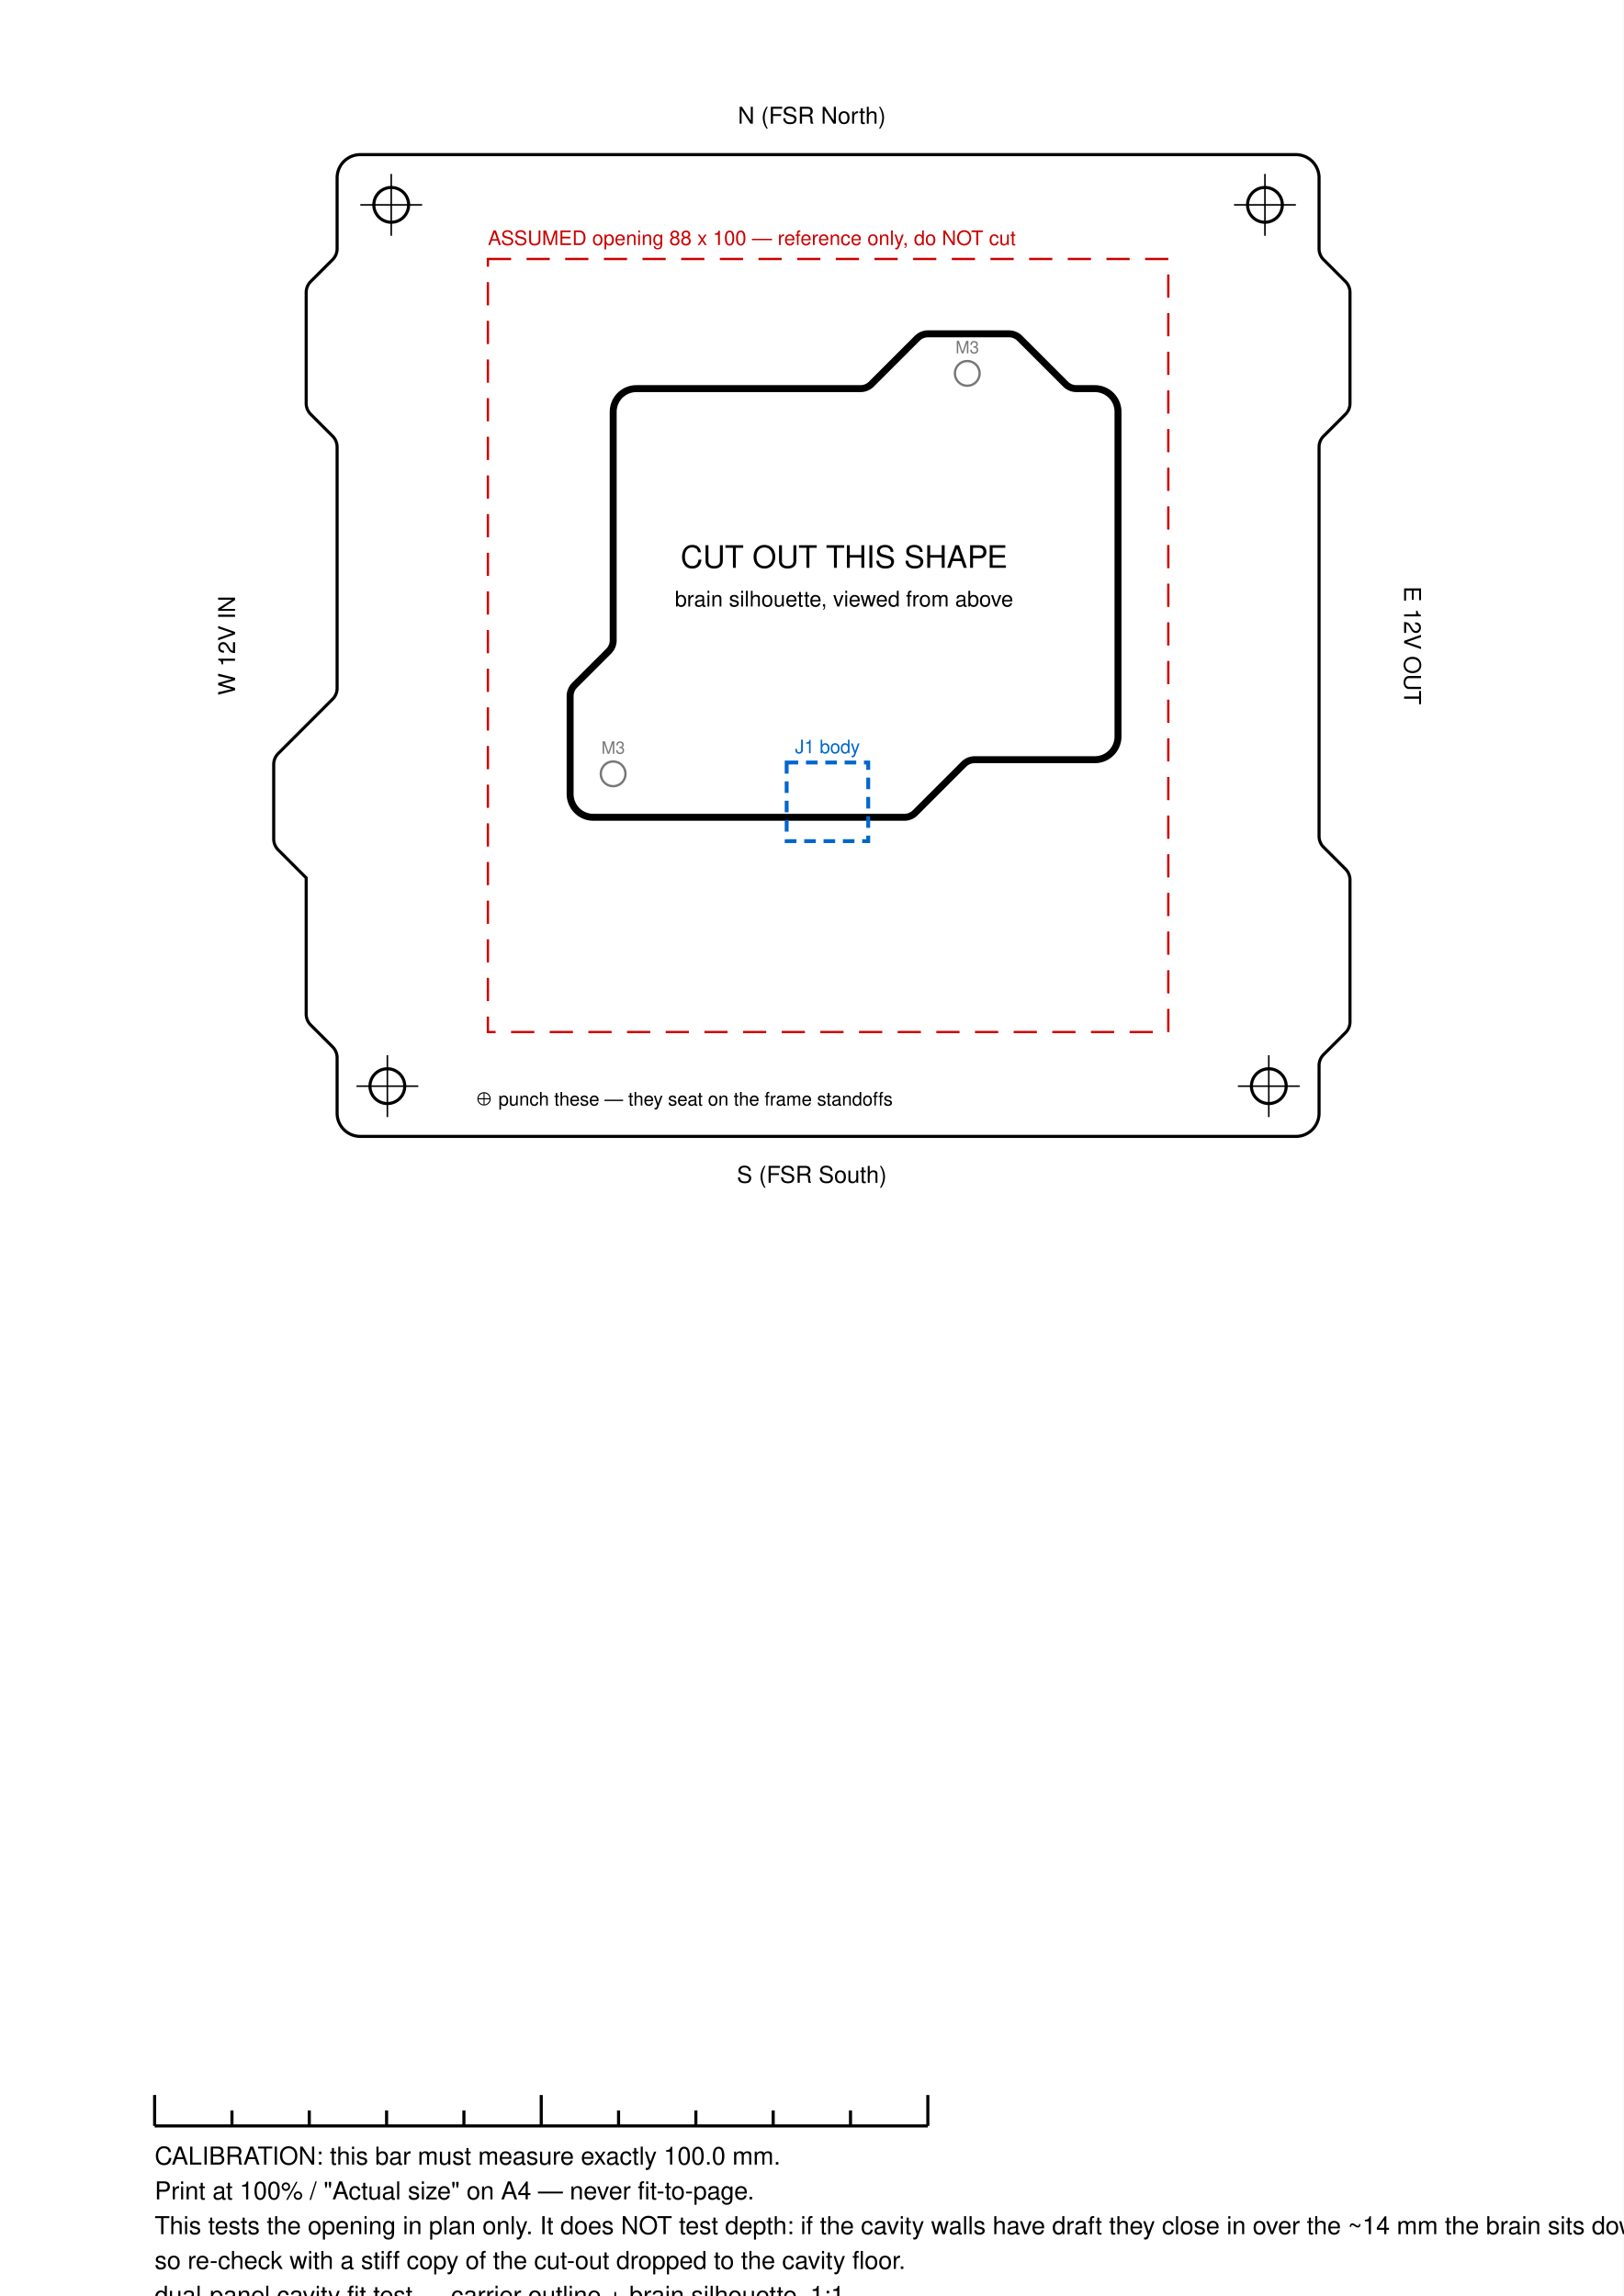
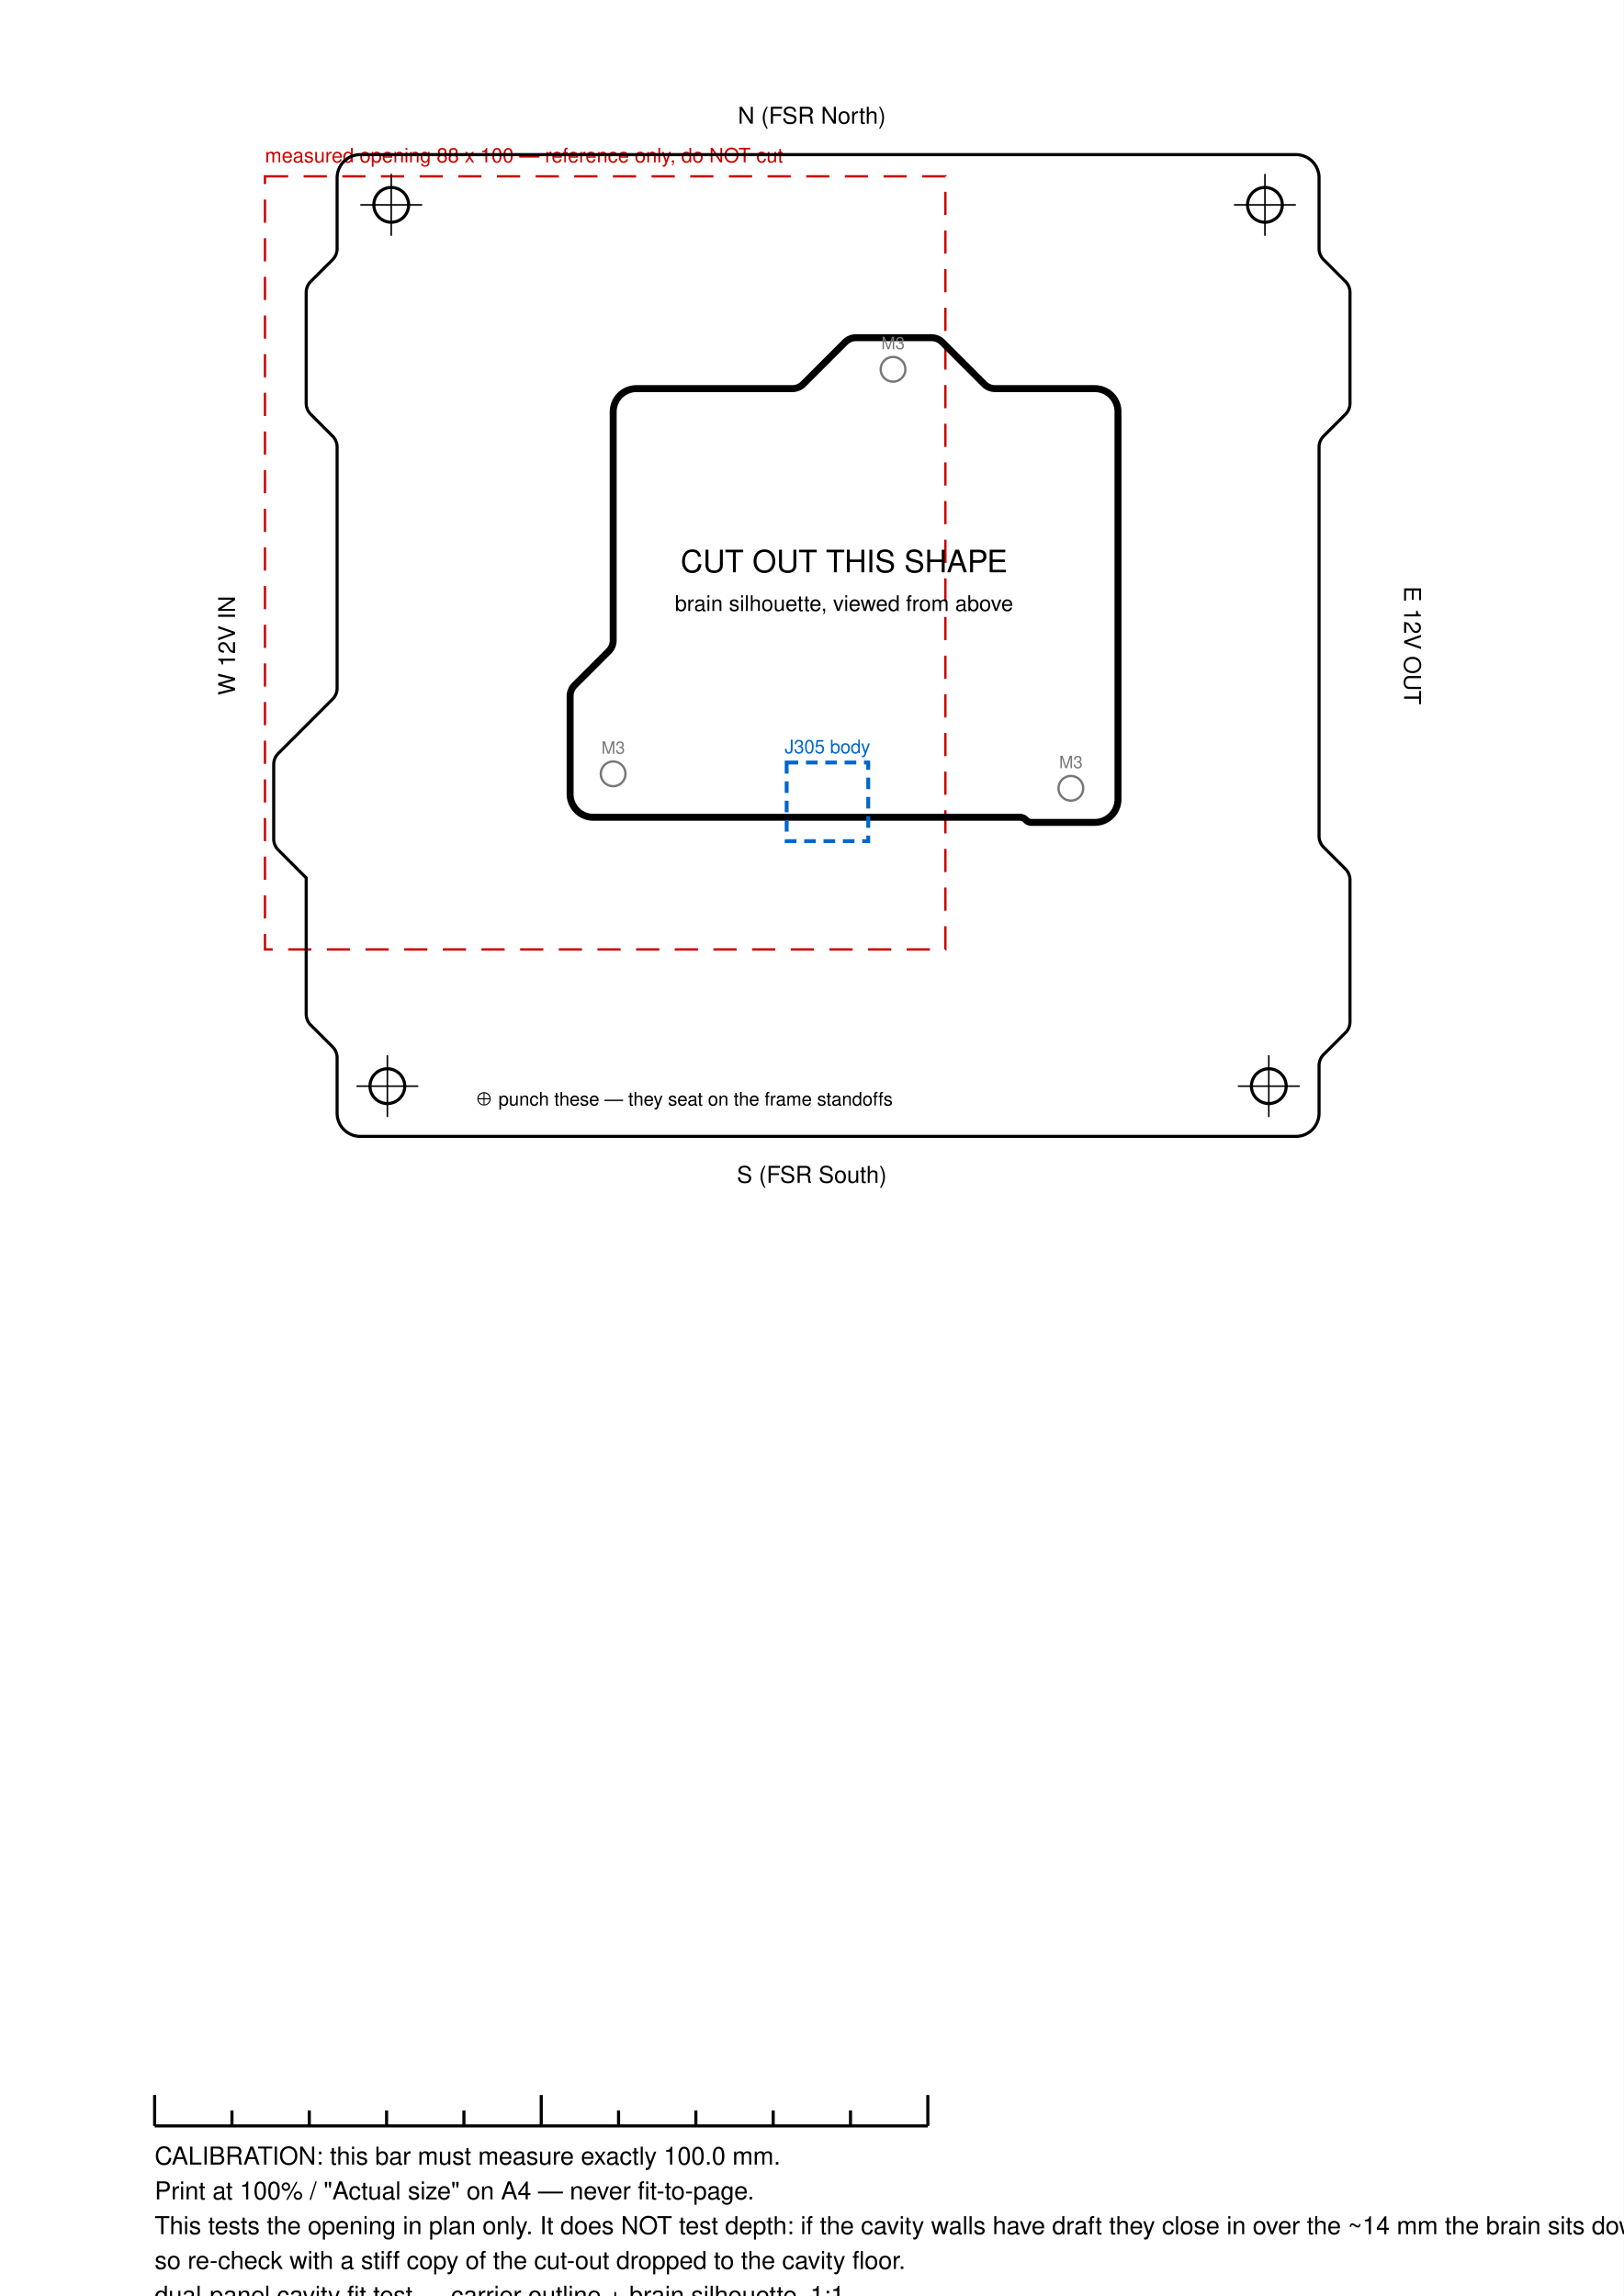
<svg xmlns="http://www.w3.org/2000/svg" width="210.0mm" height="297.0mm" viewBox="0 0 210.0 297.0">
  <rect x="0" y="0" width="210.0" height="297.0" fill="#fff" />
-   <rect x="63.100" y="33.500" width="88.000" height="100.000" fill="none" stroke="#c00" stroke-width="0.3" stroke-dasharray="3,2" />
-   <text x="63.100" y="31.700" font-family="Helvetica,Arial" font-size="2.6" text-anchor="start" fill="#c00">ASSUMED opening 88 x 100 — reference only, do NOT cut</text>
+   <rect x="34.270" y="22.810" width="88.000" height="100.000" fill="none" stroke="#c00" stroke-width="0.3" stroke-dasharray="3,2" />
+   <text x="34.270" y="21.010" font-family="Helvetica,Arial" font-size="2.6" text-anchor="start" fill="#c00">measured opening 88 x 100 — reference only, do NOT cut</text>
  <path d="M 35.400,108.525 L 35.400,98.882 L 35.401,98.817 L 35.404,98.751 L 35.410,98.686 L 35.417,98.621 L 35.427,98.556 L 35.438,98.492 L 35.452,98.428 L 35.468,98.365 L 35.486,98.302 L 35.506,98.239 L 35.528,98.178 L 35.552,98.117 L 35.578,98.057 L 35.606,97.998 L 35.636,97.939 L 35.668,97.882 L 35.702,97.826 L 35.737,97.771 L 35.774,97.717 L 35.813,97.665 L 35.854,97.613 L 35.896,97.564 L 35.940,97.515 L 35.986,97.468 L 43.014,90.440 L 43.060,90.393 L 43.104,90.344 L 43.146,90.294 L 43.187,90.243 L 43.226,90.190 L 43.263,90.137 L 43.298,90.082 L 43.332,90.025 L 43.364,89.968 L 43.394,89.910 L 43.422,89.851 L 43.448,89.791 L 43.472,89.730 L 43.494,89.668 L 43.514,89.606 L 43.532,89.543 L 43.548,89.480 L 43.562,89.416 L 43.573,89.351 L 43.583,89.286 L 43.590,89.221 L 43.596,89.156 L 43.599,89.091 L 43.600,89.025 L 43.600,57.828 L 43.599,57.763 L 43.596,57.698 L 43.590,57.632 L 43.583,57.567 L 43.573,57.503 L 43.562,57.438 L 43.548,57.374 L 43.532,57.311 L 43.514,57.248 L 43.494,57.186 L 43.472,57.124 L 43.448,57.063 L 43.422,57.003 L 43.394,56.944 L 43.364,56.886 L 43.332,56.828 L 43.298,56.772 L 43.263,56.717 L 43.226,56.663 L 43.187,56.611 L 43.146,56.560 L 43.104,56.510 L 43.060,56.461 L 43.014,56.414 L 40.186,53.586 L 40.140,53.539 L 40.096,53.490 L 40.054,53.440 L 40.013,53.389 L 39.974,53.337 L 39.937,53.283 L 39.902,53.228 L 39.868,53.172 L 39.836,53.114 L 39.806,53.056 L 39.778,52.997 L 39.752,52.937 L 39.728,52.876 L 39.706,52.814 L 39.686,52.752 L 39.668,52.689 L 39.652,52.626 L 39.638,52.562 L 39.627,52.497 L 39.617,52.433 L 39.610,52.368 L 39.604,52.302 L 39.601,52.237 L 39.600,52.172 L 39.600,37.828 L 39.601,37.763 L 39.604,37.698 L 39.610,37.632 L 39.617,37.567 L 39.627,37.503 L 39.638,37.438 L 39.652,37.374 L 39.668,37.311 L 39.686,37.248 L 39.706,37.186 L 39.728,37.124 L 39.752,37.063 L 39.778,37.003 L 39.806,36.944 L 39.836,36.886 L 39.868,36.828 L 39.902,36.772 L 39.937,36.717 L 39.974,36.663 L 40.013,36.611 L 40.054,36.560 L 40.096,36.510 L 40.140,36.461 L 40.186,36.414 L 43.014,33.586 L 43.060,33.539 L 43.104,33.490 L 43.146,33.440 L 43.187,33.389 L 43.226,33.337 L 43.263,33.283 L 43.298,33.228 L 43.332,33.172 L 43.364,33.114 L 43.394,33.056 L 43.422,32.997 L 43.448,32.937 L 43.472,32.876 L 43.494,32.814 L 43.514,32.752 L 43.532,32.689 L 43.548,32.626 L 43.562,32.562 L 43.573,32.497 L 43.583,32.433 L 43.590,32.368 L 43.596,32.302 L 43.599,32.237 L 43.600,32.172 L 43.600,23.000 L 43.606,22.804 L 43.626,22.608 L 43.658,22.415 L 43.702,22.224 L 43.759,22.036 L 43.828,21.852 L 43.909,21.673 L 44.002,21.500 L 44.106,21.333 L 44.220,21.174 L 44.344,21.022 L 44.479,20.879 L 44.622,20.744 L 44.774,20.620 L 44.933,20.506 L 45.100,20.402 L 45.273,20.309 L 45.452,20.228 L 45.636,20.159 L 45.824,20.102 L 46.015,20.058 L 46.208,20.026 L 46.404,20.006 L 46.600,20.000 L 167.600,20.000 L 167.796,20.006 L 167.992,20.026 L 168.185,20.058 L 168.376,20.102 L 168.564,20.159 L 168.748,20.228 L 168.927,20.309 L 169.100,20.402 L 169.267,20.506 L 169.426,20.620 L 169.578,20.744 L 169.721,20.879 L 169.856,21.022 L 169.980,21.174 L 170.094,21.333 L 170.198,21.500 L 170.291,21.673 L 170.372,21.852 L 170.441,22.036 L 170.498,22.224 L 170.542,22.415 L 170.574,22.608 L 170.594,22.804 L 170.600,23.000 L 170.600,32.172 L 170.601,32.237 L 170.604,32.302 L 170.610,32.368 L 170.617,32.433 L 170.627,32.497 L 170.638,32.562 L 170.652,32.626 L 170.668,32.689 L 170.686,32.752 L 170.706,32.814 L 170.728,32.876 L 170.752,32.937 L 170.778,32.997 L 170.806,33.056 L 170.836,33.114 L 170.868,33.172 L 170.902,33.228 L 170.937,33.283 L 170.974,33.337 L 171.013,33.389 L 171.054,33.440 L 171.096,33.490 L 171.140,33.539 L 171.186,33.586 L 174.014,36.414 L 174.060,36.461 L 174.104,36.510 L 174.146,36.560 L 174.187,36.611 L 174.226,36.663 L 174.263,36.717 L 174.298,36.772 L 174.332,36.828 L 174.364,36.886 L 174.394,36.944 L 174.422,37.003 L 174.448,37.063 L 174.472,37.124 L 174.494,37.186 L 174.514,37.248 L 174.532,37.311 L 174.548,37.374 L 174.562,37.438 L 174.573,37.503 L 174.583,37.567 L 174.590,37.632 L 174.596,37.698 L 174.599,37.763 L 174.600,37.828 L 174.600,52.172 L 174.599,52.237 L 174.596,52.302 L 174.590,52.368 L 174.583,52.433 L 174.573,52.497 L 174.562,52.562 L 174.548,52.626 L 174.532,52.689 L 174.514,52.752 L 174.494,52.814 L 174.472,52.876 L 174.448,52.937 L 174.422,52.997 L 174.394,53.056 L 174.364,53.114 L 174.332,53.172 L 174.298,53.228 L 174.263,53.283 L 174.226,53.337 L 174.187,53.389 L 174.146,53.440 L 174.104,53.490 L 174.060,53.539 L 174.014,53.586 L 171.186,56.414 L 171.140,56.461 L 171.096,56.510 L 171.054,56.560 L 171.013,56.611 L 170.974,56.663 L 170.937,56.717 L 170.902,56.772 L 170.868,56.828 L 170.836,56.886 L 170.806,56.944 L 170.778,57.003 L 170.752,57.063 L 170.728,57.124 L 170.706,57.186 L 170.686,57.248 L 170.668,57.311 L 170.652,57.374 L 170.638,57.438 L 170.627,57.503 L 170.617,57.567 L 170.610,57.632 L 170.604,57.698 L 170.601,57.763 L 170.600,57.828 L 170.600,108.172 L 170.601,108.237 L 170.604,108.302 L 170.610,108.368 L 170.617,108.433 L 170.627,108.497 L 170.638,108.562 L 170.652,108.626 L 170.668,108.689 L 170.686,108.752 L 170.706,108.814 L 170.728,108.876 L 170.752,108.937 L 170.778,108.997 L 170.806,109.056 L 170.836,109.114 L 170.868,109.172 L 170.902,109.228 L 170.937,109.283 L 170.974,109.337 L 171.013,109.389 L 171.054,109.440 L 171.096,109.490 L 171.140,109.539 L 171.186,109.586 L 174.014,112.414 L 174.060,112.461 L 174.104,112.510 L 174.146,112.560 L 174.187,112.611 L 174.226,112.663 L 174.263,112.717 L 174.298,112.772 L 174.332,112.828 L 174.364,112.886 L 174.394,112.944 L 174.422,113.003 L 174.448,113.063 L 174.472,113.124 L 174.494,113.186 L 174.514,113.248 L 174.532,113.311 L 174.548,113.374 L 174.562,113.438 L 174.573,113.503 L 174.583,113.567 L 174.590,113.632 L 174.596,113.698 L 174.599,113.763 L 174.600,113.828 L 174.600,132.172 L 174.599,132.237 L 174.596,132.302 L 174.590,132.368 L 174.583,132.433 L 174.573,132.497 L 174.562,132.562 L 174.548,132.626 L 174.532,132.689 L 174.514,132.752 L 174.494,132.814 L 174.472,132.876 L 174.448,132.937 L 174.422,132.997 L 174.394,133.056 L 174.364,133.114 L 174.332,133.172 L 174.298,133.228 L 174.263,133.283 L 174.226,133.337 L 174.187,133.389 L 174.146,133.440 L 174.104,133.490 L 174.060,133.539 L 174.014,133.586 L 171.186,136.414 L 171.140,136.461 L 171.096,136.510 L 171.054,136.560 L 171.013,136.611 L 170.974,136.663 L 170.937,136.717 L 170.902,136.772 L 170.868,136.828 L 170.836,136.886 L 170.806,136.944 L 170.778,137.003 L 170.752,137.063 L 170.728,137.124 L 170.706,137.186 L 170.686,137.248 L 170.668,137.311 L 170.652,137.374 L 170.638,137.438 L 170.627,137.503 L 170.617,137.567 L 170.610,137.632 L 170.604,137.698 L 170.601,137.763 L 170.600,137.828 L 170.600,144.000 L 170.594,144.196 L 170.574,144.392 L 170.542,144.585 L 170.498,144.776 L 170.441,144.964 L 170.372,145.148 L 170.291,145.327 L 170.198,145.500 L 170.094,145.667 L 169.980,145.826 L 169.856,145.978 L 169.721,146.121 L 169.578,146.256 L 169.426,146.380 L 169.267,146.494 L 169.100,146.598 L 168.927,146.691 L 168.748,146.772 L 168.564,146.841 L 168.376,146.898 L 168.185,146.942 L 167.992,146.974 L 167.796,146.994 L 167.600,147.000 L 153.100,147.000 L 46.600,147.000 L 46.404,146.994 L 46.208,146.974 L 46.015,146.942 L 45.824,146.898 L 45.636,146.841 L 45.452,146.772 L 45.273,146.691 L 45.100,146.598 L 44.933,146.494 L 44.774,146.380 L 44.622,146.256 L 44.479,146.121 L 44.344,145.978 L 44.220,145.826 L 44.106,145.667 L 44.002,145.500 L 43.909,145.327 L 43.828,145.148 L 43.759,144.964 L 43.702,144.776 L 43.658,144.585 L 43.626,144.392 L 43.606,144.196 L 43.600,144.000 L 43.600,136.828 L 43.599,136.763 L 43.596,136.698 L 43.590,136.632 L 43.583,136.567 L 43.573,136.503 L 43.562,136.438 L 43.548,136.374 L 43.532,136.311 L 43.514,136.248 L 43.494,136.186 L 43.472,136.124 L 43.448,136.063 L 43.422,136.003 L 43.394,135.944 L 43.364,135.886 L 43.332,135.828 L 43.298,135.772 L 43.263,135.717 L 43.226,135.663 L 43.187,135.611 L 43.146,135.560 L 43.104,135.510 L 43.060,135.461 L 43.014,135.414 L 40.186,132.586 L 40.140,132.539 L 40.096,132.490 L 40.054,132.440 L 40.013,132.389 L 39.974,132.337 L 39.937,132.283 L 39.902,132.228 L 39.868,132.172 L 39.836,132.114 L 39.806,132.056 L 39.778,131.997 L 39.752,131.937 L 39.728,131.876 L 39.706,131.814 L 39.686,131.752 L 39.668,131.689 L 39.652,131.626 L 39.638,131.562 L 39.627,131.497 L 39.617,131.433 L 39.610,131.368 L 39.604,131.302 L 39.601,131.237 L 39.600,131.172 L 39.600,114.100 L 39.600,113.554 L 35.986,109.940 L 35.940,109.893 L 35.896,109.844 L 35.854,109.794 L 35.813,109.743 L 35.774,109.690 L 35.737,109.637 L 35.702,109.582 L 35.668,109.525 L 35.636,109.468 L 35.606,109.410 L 35.578,109.351 L 35.552,109.291 L 35.528,109.230 L 35.506,109.168 L 35.486,109.106 L 35.468,109.043 L 35.452,108.980 L 35.438,108.916 L 35.427,108.851 L 35.417,108.786 L 35.410,108.721 L 35.404,108.656 L 35.401,108.591 Z" fill="none" stroke="#000" stroke-width="0.4" />
-   <path d="M 73.736,102.720 L 73.736,90.048 L 73.737,89.983 L 73.741,89.918 L 73.746,89.852 L 73.753,89.787 L 73.763,89.723 L 73.775,89.658 L 73.789,89.594 L 73.805,89.531 L 73.822,89.468 L 73.843,89.406 L 73.865,89.344 L 73.889,89.283 L 73.915,89.223 L 73.943,89.164 L 73.973,89.106 L 74.004,89.048 L 74.038,88.992 L 74.073,88.937 L 74.111,88.883 L 74.150,88.831 L 74.190,88.780 L 74.233,88.730 L 74.277,88.681 L 74.322,88.634 L 78.721,84.236 L 78.766,84.189 L 78.810,84.140 L 78.852,84.090 L 78.893,84.039 L 78.932,83.987 L 78.969,83.933 L 79.005,83.878 L 79.038,83.822 L 79.070,83.764 L 79.100,83.706 L 79.128,83.647 L 79.154,83.587 L 79.178,83.526 L 79.200,83.464 L 79.220,83.402 L 79.238,83.339 L 79.254,83.276 L 79.268,83.212 L 79.280,83.147 L 79.289,83.083 L 79.297,83.018 L 79.302,82.952 L 79.305,82.887 L 79.306,82.822 L 79.306,53.270 L 79.313,53.074 L 79.332,52.878 L 79.364,52.685 L 79.409,52.494 L 79.466,52.306 L 79.535,52.122 L 79.616,51.943 L 79.708,51.770 L 79.812,51.603 L 79.926,51.444 L 80.051,51.292 L 80.185,51.149 L 80.328,51.014 L 80.480,50.890 L 80.640,50.776 L 80.806,50.672 L 80.980,50.579 L 81.158,50.498 L 81.342,50.429 L 81.530,50.372 L 81.721,50.328 L 81.915,50.296 L 82.110,50.276 L 82.306,50.270 L 111.288,50.270 L 111.353,50.269 L 111.419,50.266 L 111.484,50.260 L 111.549,50.253 L 111.614,50.243 L 111.678,50.232 L 111.742,50.218 L 111.806,50.202 L 111.869,50.184 L 111.931,50.164 L 111.992,50.142 L 112.053,50.118 L 112.113,50.092 L 112.173,50.064 L 112.231,50.034 L 112.288,50.002 L 112.344,49.968 L 112.399,49.933 L 112.453,49.896 L 112.505,49.857 L 112.557,49.816 L 112.607,49.774 L 112.655,49.730 L 112.702,49.684 L 118.621,43.766 L 118.668,43.720 L 118.716,43.676 L 118.766,43.634 L 118.817,43.593 L 118.870,43.554 L 118.924,43.517 L 118.979,43.482 L 119.035,43.448 L 119.092,43.416 L 119.150,43.386 L 119.209,43.358 L 119.269,43.332 L 119.330,43.308 L 119.392,43.286 L 119.454,43.266 L 119.517,43.248 L 119.581,43.232 L 119.645,43.218 L 119.709,43.207 L 119.774,43.197 L 119.839,43.190 L 119.904,43.184 L 119.969,43.181 L 120.035,43.180 L 130.478,43.180 L 130.543,43.181 L 130.609,43.184 L 130.674,43.190 L 130.739,43.197 L 130.804,43.207 L 130.868,43.218 L 130.932,43.232 L 130.996,43.248 L 131.059,43.266 L 131.121,43.286 L 131.182,43.308 L 131.243,43.332 L 131.303,43.358 L 131.363,43.386 L 131.421,43.416 L 131.478,43.448 L 131.534,43.482 L 131.589,43.517 L 131.643,43.554 L 131.695,43.593 L 131.747,43.634 L 131.797,43.676 L 131.845,43.720 L 131.892,43.766 L 137.811,49.684 L 137.858,49.730 L 137.906,49.774 L 137.956,49.816 L 138.007,49.857 L 138.060,49.896 L 138.114,49.933 L 138.169,49.968 L 138.225,50.002 L 138.282,50.034 L 138.340,50.064 L 138.399,50.092 L 138.459,50.118 L 138.520,50.142 L 138.582,50.164 L 138.644,50.184 L 138.707,50.202 L 138.771,50.218 L 138.835,50.232 L 138.899,50.243 L 138.964,50.253 L 139.029,50.260 L 139.094,50.266 L 139.159,50.269 L 139.225,50.270 L 141.596,50.270 L 141.793,50.276 L 141.988,50.296 L 142.182,50.328 L 142.373,50.372 L 142.561,50.429 L 142.744,50.498 L 142.923,50.579 L 143.096,50.672 L 143.263,50.776 L 143.423,50.890 L 143.574,51.014 L 143.718,51.149 L 143.852,51.292 L 143.976,51.444 L 144.091,51.603 L 144.194,51.770 L 144.287,51.943 L 144.368,52.122 L 144.437,52.306 L 144.494,52.494 L 144.539,52.685 L 144.571,52.878 L 144.590,53.074 L 144.596,53.270 L 144.596,95.270 L 144.590,95.466 L 144.571,95.662 L 144.539,95.855 L 144.494,96.046 L 144.437,96.234 L 144.368,96.418 L 144.287,96.597 L 144.194,96.770 L 144.091,96.937 L 143.976,97.096 L 143.852,97.248 L 143.718,97.391 L 143.574,97.526 L 143.423,97.650 L 143.263,97.764 L 143.096,97.868 L 142.923,97.961 L 142.744,98.042 L 142.561,98.111 L 142.373,98.168 L 142.182,98.212 L 141.988,98.244 L 141.793,98.264 L 141.596,98.270 L 126.065,98.270 L 125.999,98.271 L 125.934,98.274 L 125.869,98.280 L 125.804,98.287 L 125.739,98.297 L 125.675,98.308 L 125.611,98.322 L 125.547,98.338 L 125.484,98.356 L 125.422,98.376 L 125.360,98.398 L 125.299,98.422 L 125.239,98.448 L 125.180,98.476 L 125.122,98.506 L 125.065,98.538 L 125.009,98.572 L 124.954,98.607 L 124.900,98.644 L 124.847,98.683 L 124.796,98.724 L 124.746,98.766 L 124.698,98.810 L 124.651,98.856 L 118.372,105.134 L 118.325,105.180 L 118.277,105.224 L 118.227,105.266 L 118.175,105.307 L 118.123,105.346 L 118.069,105.383 L 118.014,105.418 L 117.958,105.452 L 117.901,105.484 L 117.843,105.514 L 117.783,105.542 L 117.723,105.568 L 117.662,105.592 L 117.601,105.614 L 117.539,105.634 L 117.476,105.652 L 117.412,105.668 L 117.348,105.682 L 117.284,105.693 L 117.219,105.703 L 117.154,105.710 L 117.089,105.716 L 117.023,105.719 L 116.958,105.720 L 85.806,105.720 L 76.736,105.720 L 76.540,105.714 L 76.345,105.694 L 76.151,105.662 L 75.960,105.618 L 75.772,105.561 L 75.588,105.492 L 75.410,105.411 L 75.236,105.318 L 75.070,105.214 L 74.910,105.100 L 74.758,104.976 L 74.615,104.841 L 74.481,104.698 L 74.356,104.546 L 74.242,104.387 L 74.138,104.220 L 74.046,104.047 L 73.965,103.868 L 73.896,103.684 L 73.839,103.496 L 73.794,103.305 L 73.762,103.112 L 73.743,102.916 Z" fill="none" stroke="#000" stroke-width="0.9" />
+   <path d="M 73.736,102.720 L 73.736,90.048 L 73.737,89.983 L 73.741,89.918 L 73.746,89.852 L 73.753,89.787 L 73.763,89.723 L 73.775,89.658 L 73.789,89.594 L 73.805,89.531 L 73.822,89.468 L 73.843,89.406 L 73.865,89.344 L 73.889,89.283 L 73.915,89.223 L 73.943,89.164 L 73.973,89.106 L 74.004,89.048 L 74.038,88.992 L 74.073,88.937 L 74.111,88.883 L 74.150,88.831 L 74.190,88.780 L 74.233,88.730 L 74.277,88.681 L 74.322,88.634 L 78.721,84.236 L 78.766,84.189 L 78.810,84.140 L 78.852,84.090 L 78.893,84.039 L 78.932,83.987 L 78.969,83.933 L 79.005,83.878 L 79.038,83.822 L 79.070,83.764 L 79.100,83.706 L 79.128,83.647 L 79.154,83.587 L 79.178,83.526 L 79.200,83.464 L 79.220,83.402 L 79.238,83.339 L 79.254,83.276 L 79.268,83.212 L 79.280,83.147 L 79.289,83.083 L 79.297,83.018 L 79.302,82.952 L 79.305,82.887 L 79.306,82.822 L 79.306,53.270 L 79.313,53.074 L 79.332,52.878 L 79.364,52.685 L 79.409,52.494 L 79.466,52.306 L 79.535,52.122 L 79.616,51.943 L 79.708,51.770 L 79.812,51.603 L 79.926,51.444 L 80.051,51.292 L 80.185,51.149 L 80.328,51.014 L 80.480,50.890 L 80.640,50.776 L 80.806,50.672 L 80.980,50.579 L 81.158,50.498 L 81.342,50.429 L 81.530,50.372 L 81.721,50.328 L 81.915,50.296 L 82.110,50.276 L 82.306,50.270 L 102.472,50.270 L 102.537,50.269 L 102.602,50.266 L 102.668,50.260 L 102.733,50.253 L 102.797,50.243 L 102.862,50.232 L 102.926,50.218 L 102.989,50.202 L 103.052,50.184 L 103.114,50.164 L 103.176,50.142 L 103.237,50.118 L 103.297,50.092 L 103.356,50.064 L 103.414,50.034 L 103.472,50.002 L 103.528,49.968 L 103.583,49.933 L 103.637,49.896 L 103.689,49.857 L 103.740,49.816 L 103.790,49.774 L 103.839,49.730 L 103.886,49.684 L 109.304,44.266 L 109.351,44.220 L 109.400,44.176 L 109.450,44.134 L 109.501,44.093 L 109.553,44.054 L 109.607,44.017 L 109.662,43.982 L 109.718,43.948 L 109.776,43.916 L 109.834,43.886 L 109.893,43.858 L 109.953,43.832 L 110.014,43.808 L 110.076,43.786 L 110.138,43.766 L 110.201,43.748 L 110.264,43.732 L 110.328,43.718 L 110.393,43.707 L 110.457,43.697 L 110.522,43.690 L 110.588,43.684 L 110.653,43.681 L 110.718,43.680 L 120.462,43.680 L 120.527,43.681 L 120.592,43.684 L 120.658,43.690 L 120.723,43.697 L 120.787,43.707 L 120.852,43.718 L 120.916,43.732 L 120.979,43.748 L 121.042,43.766 L 121.104,43.786 L 121.166,43.808 L 121.227,43.832 L 121.287,43.858 L 121.346,43.886 L 121.404,43.916 L 121.462,43.948 L 121.518,43.982 L 121.573,44.017 L 121.627,44.054 L 121.679,44.093 L 121.730,44.134 L 121.780,44.176 L 121.829,44.220 L 121.876,44.266 L 127.294,49.684 L 127.341,49.730 L 127.390,49.774 L 127.440,49.816 L 127.491,49.857 L 127.543,49.896 L 127.597,49.933 L 127.652,49.968 L 127.708,50.002 L 127.766,50.034 L 127.824,50.064 L 127.883,50.092 L 127.943,50.118 L 128.004,50.142 L 128.066,50.164 L 128.128,50.184 L 128.191,50.202 L 128.254,50.218 L 128.318,50.232 L 128.383,50.243 L 128.447,50.253 L 128.512,50.260 L 128.578,50.266 L 128.643,50.269 L 128.708,50.270 L 141.596,50.270 L 141.793,50.276 L 141.988,50.296 L 142.182,50.328 L 142.373,50.372 L 142.561,50.429 L 142.744,50.498 L 142.923,50.579 L 143.096,50.672 L 143.263,50.776 L 143.423,50.890 L 143.574,51.014 L 143.718,51.149 L 143.852,51.292 L 143.976,51.444 L 144.091,51.603 L 144.194,51.770 L 144.287,51.943 L 144.368,52.122 L 144.437,52.306 L 144.494,52.494 L 144.539,52.685 L 144.571,52.878 L 144.590,53.074 L 144.596,53.270 L 144.596,103.380 L 144.590,103.576 L 144.571,103.772 L 144.539,103.965 L 144.494,104.156 L 144.437,104.344 L 144.368,104.528 L 144.287,104.707 L 144.194,104.880 L 144.091,105.047 L 143.976,105.206 L 143.852,105.358 L 143.718,105.501 L 143.574,105.636 L 143.423,105.760 L 143.263,105.874 L 143.096,105.978 L 142.923,106.071 L 142.744,106.152 L 142.561,106.221 L 142.373,106.278 L 142.182,106.322 L 141.988,106.354 L 141.793,106.374 L 141.596,106.380 L 133.404,106.380 L 133.371,106.379 L 133.339,106.378 L 133.306,106.375 L 133.274,106.371 L 133.241,106.367 L 133.209,106.361 L 133.177,106.354 L 133.145,106.346 L 133.114,106.337 L 133.083,106.327 L 133.052,106.316 L 133.022,106.304 L 132.992,106.291 L 132.962,106.277 L 132.933,106.262 L 132.904,106.246 L 132.876,106.229 L 132.849,106.211 L 132.822,106.193 L 132.795,106.173 L 132.770,106.153 L 132.745,106.132 L 132.721,106.110 L 132.697,106.087 L 132.623,106.013 L 132.599,105.990 L 132.575,105.968 L 132.550,105.947 L 132.525,105.927 L 132.498,105.907 L 132.471,105.889 L 132.444,105.871 L 132.416,105.854 L 132.387,105.838 L 132.358,105.823 L 132.328,105.809 L 132.298,105.796 L 132.268,105.784 L 132.237,105.773 L 132.206,105.763 L 132.175,105.754 L 132.143,105.746 L 132.111,105.739 L 132.079,105.733 L 132.046,105.729 L 132.014,105.725 L 131.981,105.722 L 131.949,105.721 L 131.916,105.720 L 85.806,105.720 L 76.736,105.720 L 76.540,105.714 L 76.345,105.694 L 76.151,105.662 L 75.960,105.618 L 75.772,105.561 L 75.588,105.492 L 75.410,105.411 L 75.236,105.318 L 75.070,105.214 L 74.910,105.100 L 74.758,104.976 L 74.615,104.841 L 74.481,104.698 L 74.356,104.546 L 74.242,104.387 L 74.138,104.220 L 74.046,104.047 L 73.965,103.868 L 73.896,103.684 L 73.839,103.496 L 73.794,103.305 L 73.762,103.112 L 73.743,102.916 Z" fill="none" stroke="#000" stroke-width="0.9" />
  <rect x="101.741" y="98.635" width="10.550" height="10.170" fill="none" stroke="#06c" stroke-width="0.5" stroke-dasharray="1.5,1" />
-   <text x="107.016" y="97.435" font-family="Helvetica,Arial" font-size="2.4" text-anchor="middle" fill="#06c">J1 body</text>
-   <text x="109.166" y="73.450" font-family="Helvetica,Arial" font-size="4.0" text-anchor="middle" fill="#000">CUT OUT THIS SHAPE</text>
-   <text x="109.166" y="78.450" font-family="Helvetica,Arial" font-size="2.8" text-anchor="middle" fill="#000">brain silhouette, viewed from above</text>
+   <text x="107.016" y="97.435" font-family="Helvetica,Arial" font-size="2.4" text-anchor="middle" fill="#06c">J305 body</text>
+   <text x="109.166" y="74.030" font-family="Helvetica,Arial" font-size="4.0" text-anchor="middle" fill="#000">CUT OUT THIS SHAPE</text>
+   <text x="109.166" y="79.030" font-family="Helvetica,Arial" font-size="2.8" text-anchor="middle" fill="#000">brain silhouette, viewed from above</text>
  <circle cx="50.100" cy="140.500" r="2.250" fill="none" stroke="#000" stroke-width="0.4" />
  <line x1="46.100" y1="140.500" x2="54.100" y2="140.500" stroke="#000" stroke-width="0.2" />
  <line x1="50.100" y1="136.500" x2="50.100" y2="144.500" stroke="#000" stroke-width="0.2" />
  <circle cx="50.600" cy="26.500" r="2.250" fill="none" stroke="#000" stroke-width="0.4" />
  <line x1="46.600" y1="26.500" x2="54.600" y2="26.500" stroke="#000" stroke-width="0.2" />
  <line x1="50.600" y1="22.500" x2="50.600" y2="30.500" stroke="#000" stroke-width="0.2" />
  <circle cx="163.600" cy="26.500" r="2.250" fill="none" stroke="#000" stroke-width="0.4" />
  <line x1="159.600" y1="26.500" x2="167.600" y2="26.500" stroke="#000" stroke-width="0.2" />
  <line x1="163.600" y1="22.500" x2="163.600" y2="30.500" stroke="#000" stroke-width="0.2" />
  <circle cx="164.100" cy="140.500" r="2.250" fill="none" stroke="#000" stroke-width="0.4" />
  <line x1="160.100" y1="140.500" x2="168.100" y2="140.500" stroke="#000" stroke-width="0.2" />
  <line x1="164.100" y1="136.500" x2="164.100" y2="144.500" stroke="#000" stroke-width="0.2" />
  <text x="61.400" y="143.000" font-family="Helvetica,Arial" font-size="2.4" text-anchor="start" fill="#000">⊕ punch these — they seat on the frame standoffs</text>
  <circle cx="79.300" cy="100.100" r="1.6" fill="none" stroke="#777" stroke-width="0.3" />
  <text x="79.300" y="97.500" font-family="Helvetica,Arial" font-size="2.2" text-anchor="middle" fill="#777">M3</text>
-   <circle cx="125.100" cy="48.300" r="1.6" fill="none" stroke="#777" stroke-width="0.3" />
-   <text x="125.100" y="45.700" font-family="Helvetica,Arial" font-size="2.2" text-anchor="middle" fill="#777">M3</text>
+   <circle cx="138.500" cy="101.970" r="1.6" fill="none" stroke="#777" stroke-width="0.3" />
+   <text x="138.500" y="99.370" font-family="Helvetica,Arial" font-size="2.2" text-anchor="middle" fill="#777">M3</text>
+   <circle cx="115.500" cy="47.770" r="1.6" fill="none" stroke="#777" stroke-width="0.3" />
+   <text x="115.500" y="45.170" font-family="Helvetica,Arial" font-size="2.2" text-anchor="middle" fill="#777">M3</text>
  <text x="105.000" y="16.000" font-family="Helvetica,Arial" font-size="3.0" text-anchor="middle" fill="#000">N  (FSR North)</text>
  <text x="105.000" y="153.000" font-family="Helvetica,Arial" font-size="3.0" text-anchor="middle" fill="#000">S  (FSR South)</text>
  <text x="30.400" y="83.500" font-family="Helvetica,Arial" font-size="3.0" text-anchor="middle" fill="#000" transform="rotate(-90 30.40 83.50)">W  12V IN</text>
  <text x="181.600" y="83.500" font-family="Helvetica,Arial" font-size="3.0" text-anchor="middle" fill="#000" transform="rotate(90 181.60 83.50)">E  12V OUT</text>
  <line x1="20.0" y1="275.0" x2="120.0" y2="275.0" stroke="#000" stroke-width="0.4" />
  <line x1="20.0" y1="275.0" x2="20.0" y2="271.0" stroke="#000" stroke-width="0.4" />
  <line x1="30.0" y1="275.0" x2="30.0" y2="273.0" stroke="#000" stroke-width="0.4" />
  <line x1="40.0" y1="275.0" x2="40.0" y2="273.0" stroke="#000" stroke-width="0.4" />
  <line x1="50.0" y1="275.0" x2="50.0" y2="273.0" stroke="#000" stroke-width="0.4" />
  <line x1="60.0" y1="275.0" x2="60.0" y2="273.0" stroke="#000" stroke-width="0.4" />
  <line x1="70.0" y1="275.0" x2="70.0" y2="271.0" stroke="#000" stroke-width="0.4" />
  <line x1="80.0" y1="275.0" x2="80.0" y2="273.0" stroke="#000" stroke-width="0.4" />
  <line x1="90.0" y1="275.0" x2="90.0" y2="273.0" stroke="#000" stroke-width="0.4" />
  <line x1="100.0" y1="275.0" x2="100.0" y2="273.0" stroke="#000" stroke-width="0.4" />
  <line x1="110.0" y1="275.0" x2="110.0" y2="273.0" stroke="#000" stroke-width="0.4" />
  <line x1="120.0" y1="275.0" x2="120.0" y2="271.0" stroke="#000" stroke-width="0.4" />
  <text x="20.0" y="280.0" font-family="Helvetica,Arial" font-size="3.2">CALIBRATION: this bar must measure exactly 100.0 mm.</text>
  <text x="20.0" y="284.5" font-family="Helvetica,Arial" font-size="3.2">Print at 100% / "Actual size" on A4 — never fit-to-page.</text>
  <text x="20.0" y="289.0" font-family="Helvetica,Arial" font-size="3.2">This tests the opening in plan only. It does NOT test depth: if the cavity walls have draft they close in over the ~14 mm the brain sits down,</text>
  <text x="20.0" y="293.5" font-family="Helvetica,Arial" font-size="3.2">so re-check with a stiff copy of the cut-out dropped to the cavity floor.</text>
  <text x="20.0" y="298.0" font-family="Helvetica,Arial" font-size="3.2">dual-panel cavity fit test — carrier outline + brain silhouette, 1:1</text>
</svg>
